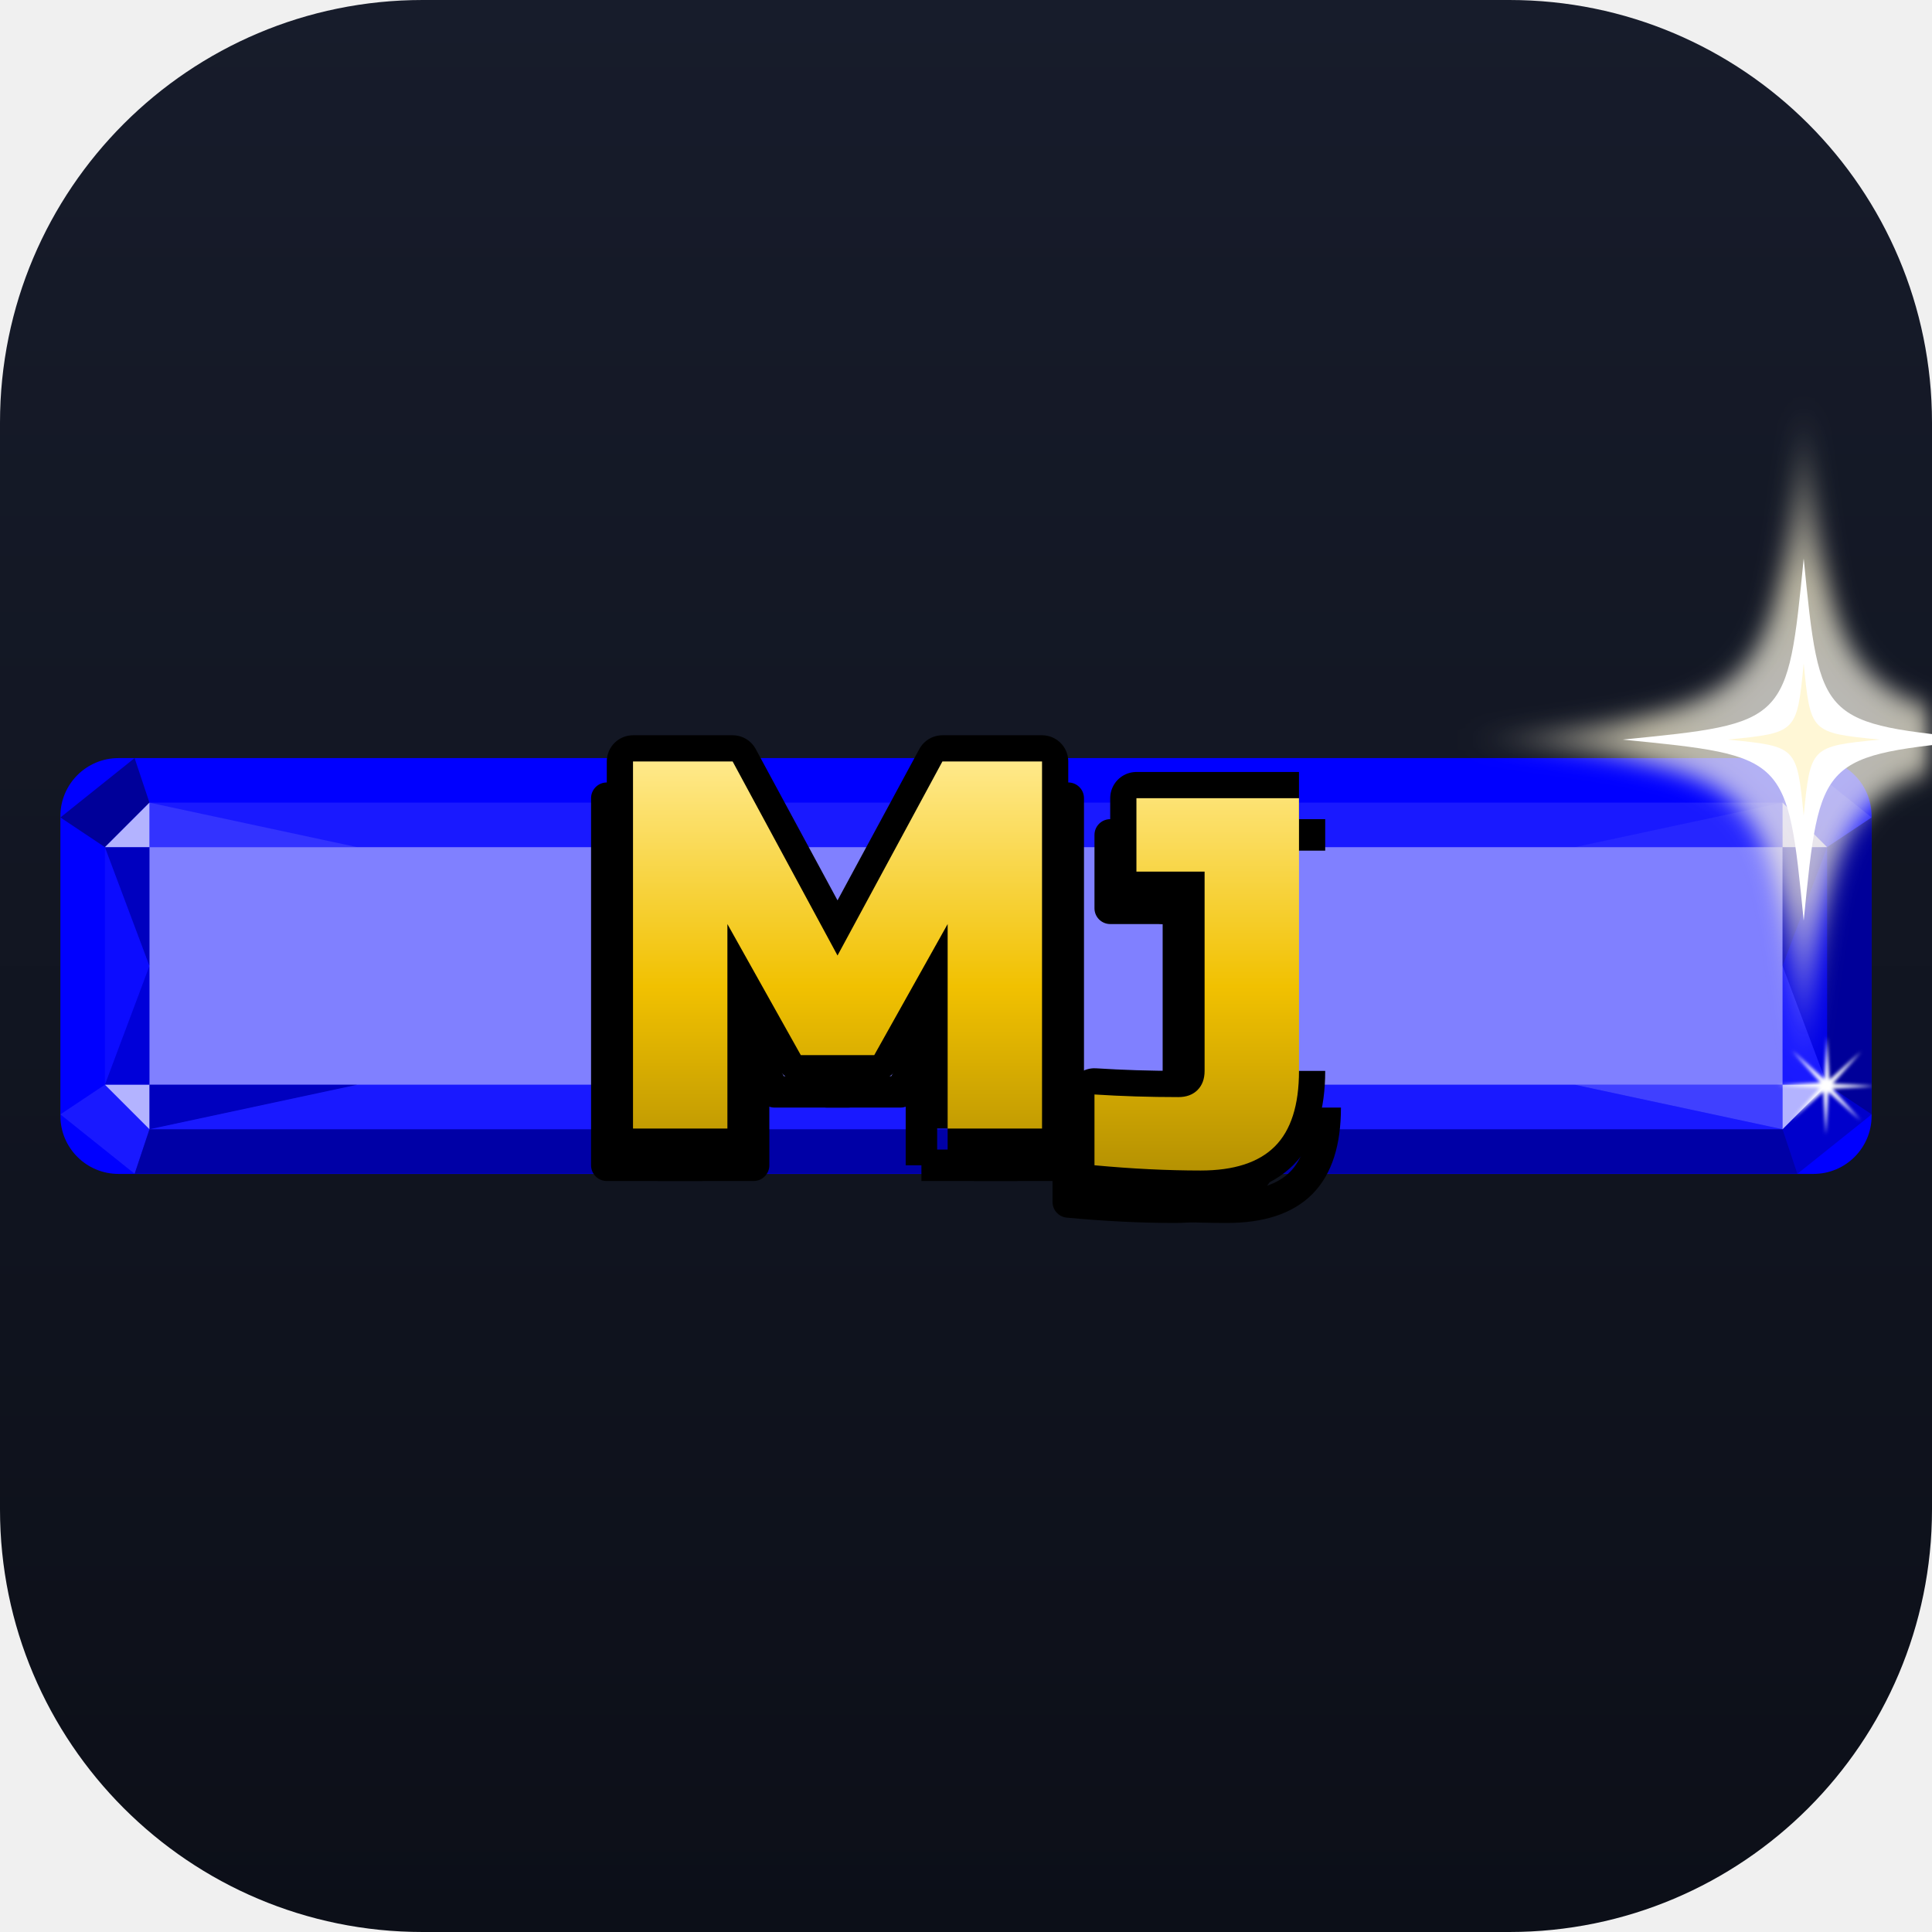
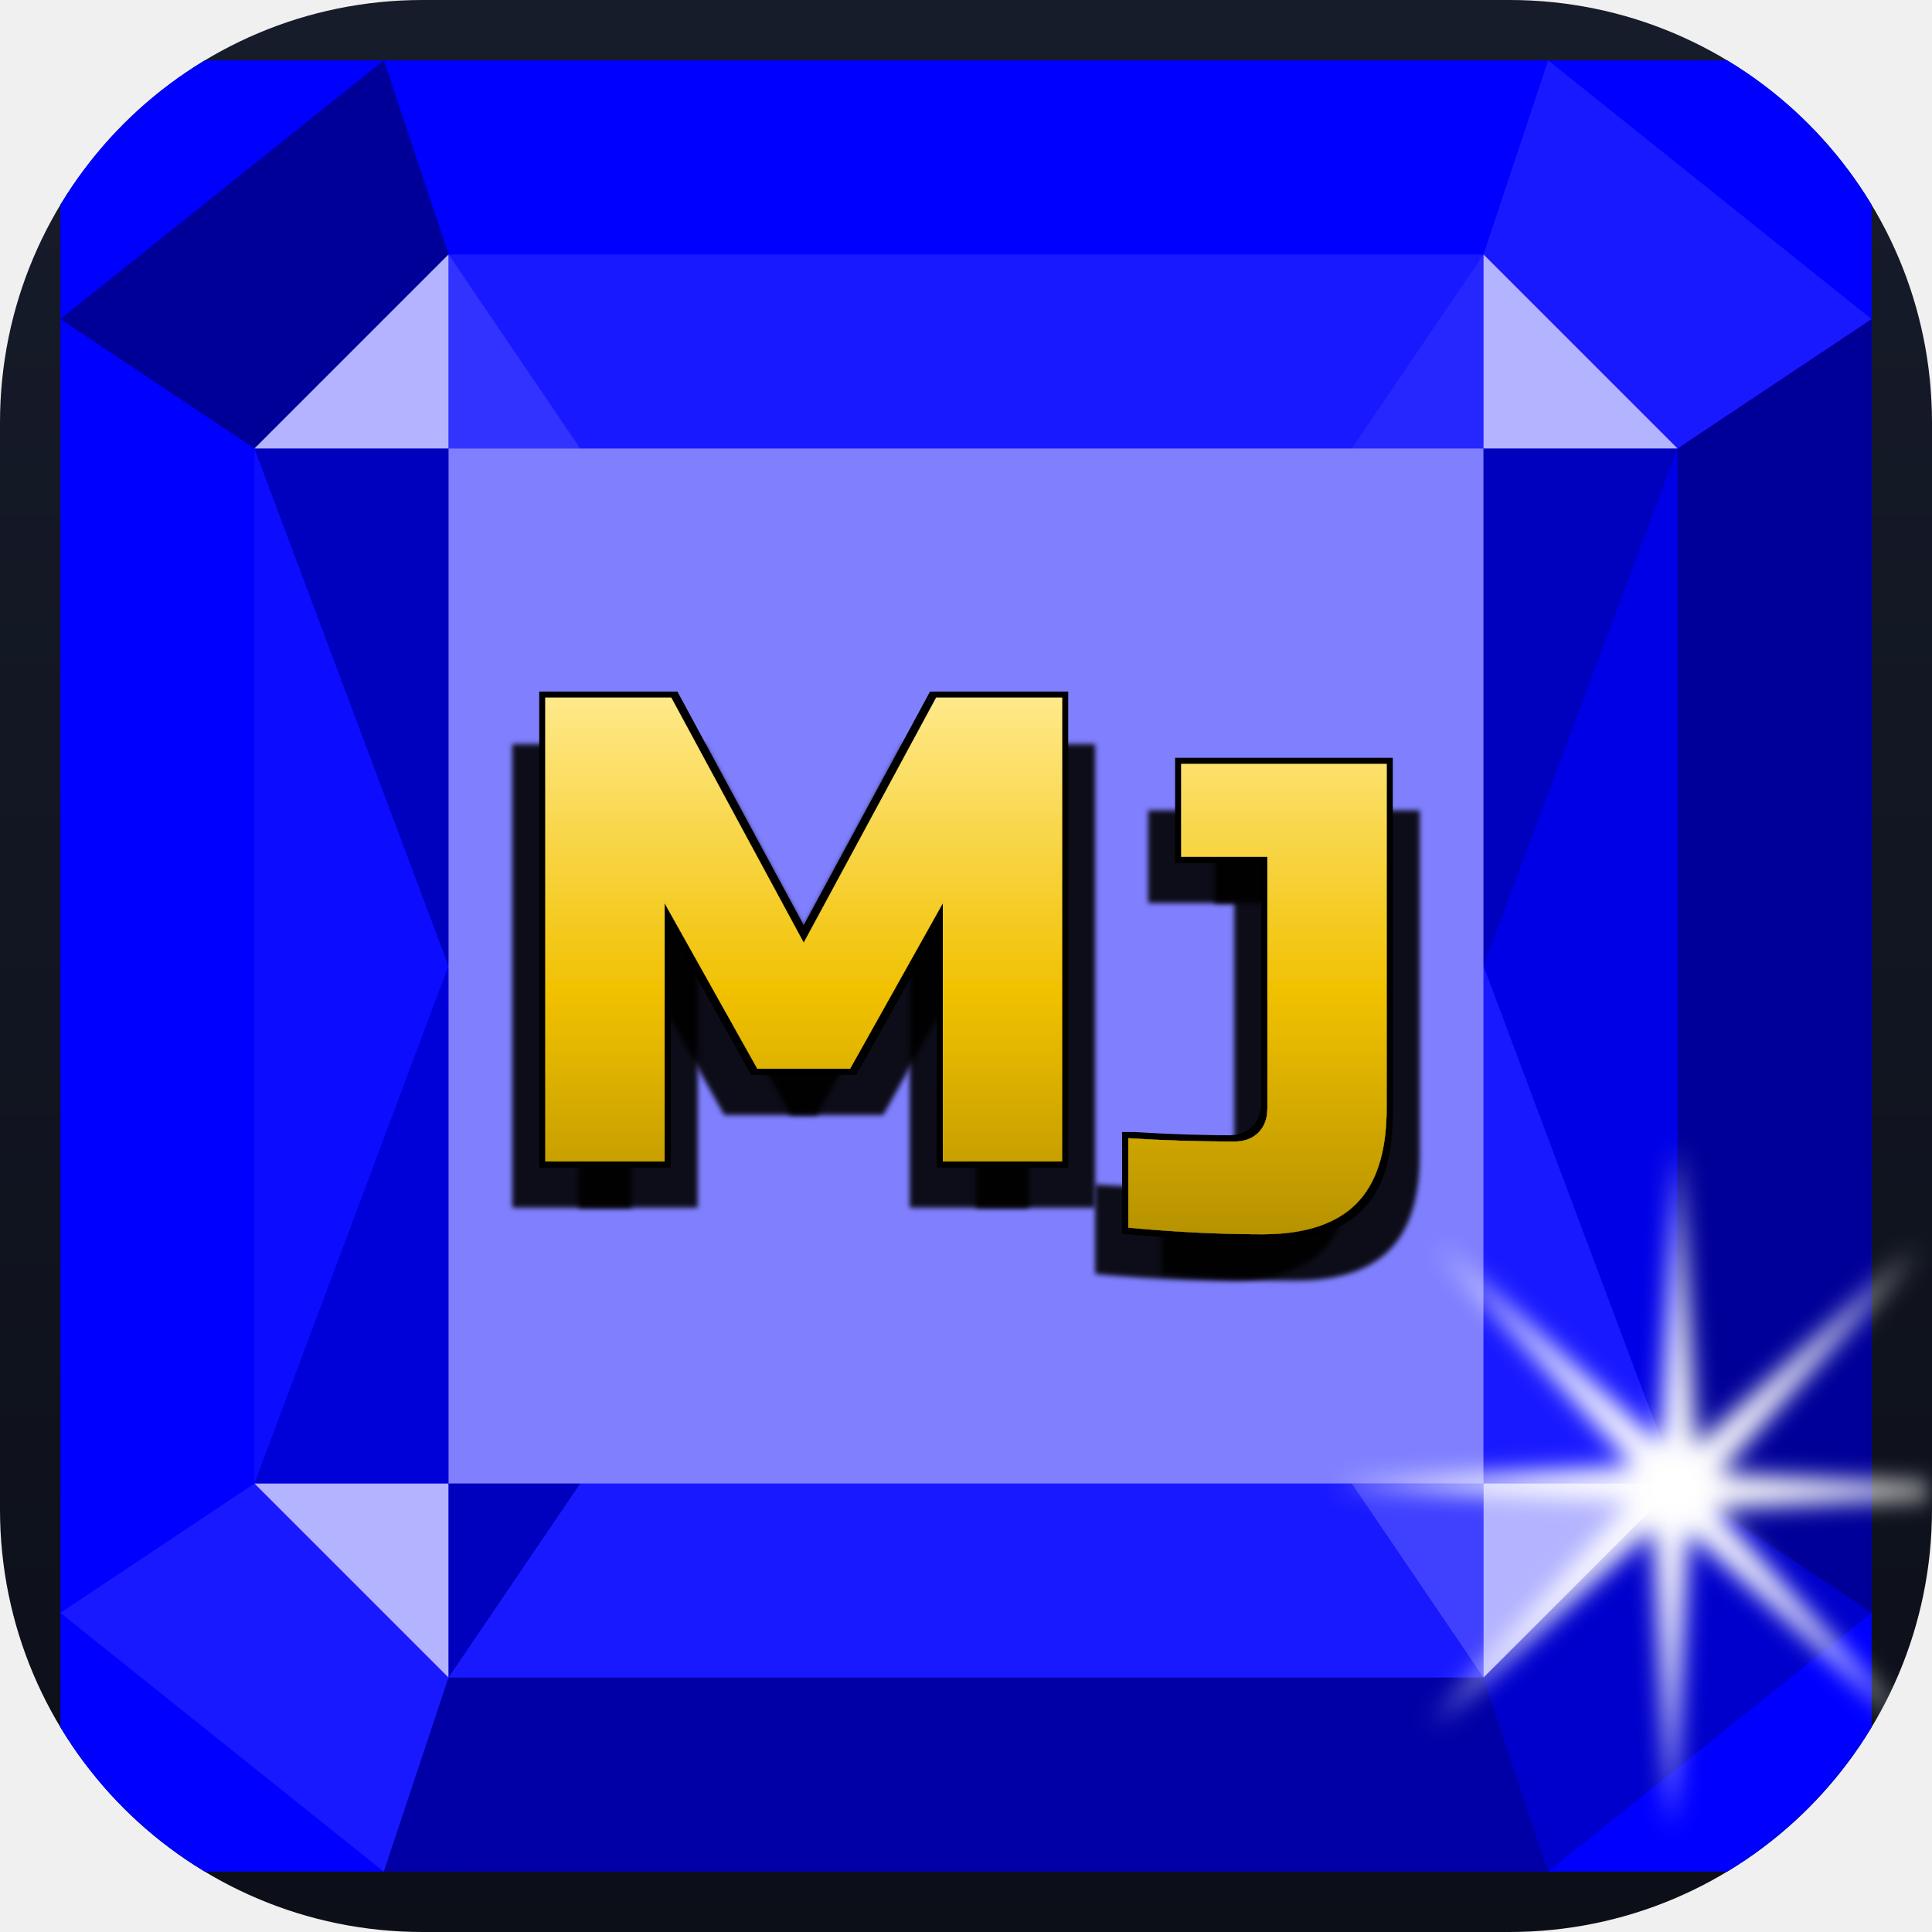
<svg xmlns="http://www.w3.org/2000/svg" width="512" height="512" viewBox="0 0 512 512" role="img" aria-label="Blue jewel with gold MJ monogram, J dropped">
  <defs>
    <linearGradient id="b-bg" x1="0" y1="0" x2="0" y2="1">
      <stop offset="0%" stop-color="#171c2b" />
      <stop offset="100%" stop-color="#0c0f18" />
    </linearGradient>
    <linearGradient id="b-gold" x1="0" y1="0" x2="0" y2="1">
      <stop offset="0%" stop-color="#ffe98a" />
      <stop offset="55%" stop-color="#f1c101" />
      <stop offset="100%" stop-color="#b69202" />
    </linearGradient>
-     <radialGradient id="b-sparkle" cx="0.5" cy="0.5" r="0.5">
-       <stop offset="0%" stop-color="#ffffff" />
-       <stop offset="45%" stop-color="#fff7d6" />
-       <stop offset="100%" stop-color="#fff7d6" stop-opacity="0" />
-     </radialGradient>
-     <filter id="b-sparkblur" x="-80%" y="-80%" width="260%" height="260%">
-       <feGaussianBlur stdDeviation="3" />
+     <filter id="b-rim" x="-25%" y="-25%" width="150%" height="150%">
+       <feMorphology operator="dilate" radius="8.78" in="SourceAlpha" result="d" />
+       <feFlood flood-color="#000000" result="black" />
+       <feComposite in="black" in2="d" operator="in" result="rim" />
+       <feMerge>
+         <feMergeNode in="rim" />
+         <feMergeNode in="SourceGraphic" />
+       </feMerge>
+     </filter>
+     <filter id="b-soft" x="-25%" y="-25%" width="150%" height="150%">
+       <feGaussianBlur stdDeviation="3.51" />
    </filter>
    <clipPath id="b-frame">
      <rect width="512" height="512" rx="112" />
    </clipPath>
    <linearGradient id="b-w1">
      <stop style="stop-color:#ffffff;stop-opacity:1;" offset="0" id="stop5936" />
    </linearGradient>
    <linearGradient id="b-w2">
      <stop style="stop-color:#ffffff;stop-opacity:1;" offset="0" id="stop5896" />
      <stop style="stop-color:#ffffff;stop-opacity:0.965;" offset="1" id="stop5898" />
    </linearGradient>
    <linearGradient id="b-w3">
      <stop style="stop-color:#ffffff;stop-opacity:1;" offset="0" id="stop5203" />
    </linearGradient>
    <radialGradient href="#b-w2" id="b-spark" cx="340" cy="1042.362" fx="340" fy="1042.362" r="13.846" gradientUnits="userSpaceOnUse" />
    <filter id="b-blur" color-interpolation-filters="sRGB">
      <feGaussianBlur stdDeviation="0.436" id="b-blurfe" />
    </filter>
    <radialGradient href="#b-w1" id="b-gloss" cx="212.5" cy="982.362" fx="212.5" fy="982.362" r="182.5" gradientTransform="matrix(1.506849,0,0,0.2191781,-15.20548,767.0499)" gradientUnits="userSpaceOnUse" />
  </defs>
  <rect width="512" height="512" rx="112" fill="url(#b-bg)" />
  <g clip-path="url(#b-frame)">
    <g>
-       <rect x="16.0" y="200.9" width="480.0" height="110.2" rx="15.4" fill="#0000ff" />
-       <clipPath id="b-jclip">
-         <rect x="0" y="912.362" width="610" height="140" />
+       <rect x="16" y="16" width="480" height="480" fill="#0000ff" />
+       <clipPath id="b-capL">
+         <rect x="16" y="16" width="102.857" height="480" />
      </clipPath>
-       <g transform="translate(16.0 200.9) scale(0.78689) translate(0 -912.3622)">
-         <g clip-path="url(#b-jclip)">
+       <g clip-path="url(#b-capL)">
+         <g transform="translate(16 16) scale(3.42857 3.42857) translate(0 -912.3622)">
          <path id="path5470" d="m 30,942.362 550,0 0,80 -550,0 z" style="opacity:0.5;fill:url(#b-gloss);fill-opacity:1;stroke:none" />
          <path id="path5470-1" d="m 0,932.362 25,-20 5,15 -15,15 z" style="opacity:0.4;fill:#000000;fill-opacity:1;stroke:none" />
          <path id="path5470-1-6" d="m 0,1032.362 15,-10 15,15 -5,15 z" style="opacity:0.1;fill:#ffffff;fill-opacity:1;stroke:none" />
          <path id="path5470-1-6-8" d="m 580,927.362 5,-15 25,20 -15,10 z" style="opacity:0.1;fill:#ffffff;fill-opacity:1;stroke:none" />
          <path id="path5470-1-8" d="m 580,1037.362 15,-15 15,10 -25,20 z" style="opacity:0.2;fill:#000000;fill-opacity:1;stroke:none" />
          <path id="path5470-1-8-2" d="m 30,1037.362 550,0 5,15 -560,0 z" style="opacity:0.35;fill:#000000;fill-opacity:1;stroke:none" />
          <path id="path5470-1-8-2-7" d="m 610,932.362 0,100 -15,-10 0,-80 z" style="opacity:0.4;fill:#000000;fill-opacity:1;stroke:none" />
          <path id="path5470-1-6-7" d="m 15,1022.362 15,0 0,15 z" style="opacity:0;fill:#ffffff;fill-opacity:1;stroke:none" />
          <path id="path5470-1-1" d="m 15,1022.362 15,0 0,15 z" style="opacity:0.7;fill:#ffffff;fill-opacity:1;stroke:none" />
          <path id="path5470-1-1-2" d="m 30,1037.362 0,-15 70,0 z" style="opacity:0.25;fill:#000000;fill-opacity:1;stroke:none" />
          <path id="path5470-1-1-2-6" d="m 30,1022.362 -15,0 15,-40 z" style="opacity:0.15;fill:#000000;fill-opacity:1;stroke:none" />
          <path id="path5470-1-1-2-6-0" d="m 15,942.362 15,40 0,-40 z" style="opacity:0.25;fill:#000000;fill-opacity:1;stroke:none" />
          <path id="path5470-1-1-2-6-4" d="m 30,982.362 -15,40 0,-80 z" style="opacity:0.05;fill:#ffffff;fill-opacity:1;stroke:none" />
          <path id="path5470-1-1-2-6-9" d="m 580,1022.362 15,0 -15,-40 z" style="opacity:0.1;fill:#ffffff;fill-opacity:1;stroke:none" />
          <path id="path5470-1-1-2-6-0-4" d="m 595,942.362 -15,40 0,-40 z" style="opacity:0.25;fill:#000000;fill-opacity:1;stroke:none" />
          <path id="path5470-1-1-2-6-4-6" d="m 580,982.362 15,40 0,-80 z" style="opacity:0.1;fill:#000000;fill-opacity:1;stroke:none" />
          <path id="path5470-1-1-0" d="m 15,942.362 15,0 0,-15 z" style="opacity:0.7;fill:#ffffff;fill-opacity:1;stroke:none" />
          <path id="path5470-1-1-2-3" d="m 30,927.362 0,15 70,0 z" style="opacity:0.2;fill:#ffffff;fill-opacity:1;stroke:none" />
          <path id="path5470-1-1-6" d="m 595,1022.362 -15,0 0,15 z" style="opacity:0.7;fill:#ffffff;fill-opacity:1;stroke:none" />
          <path id="path5470-1-1-2-2" d="m 580,1037.362 0,-15 -70,0 z" style="opacity:0.25;fill:#ffffff;fill-opacity:1;stroke:none" />
          <path id="path5470-1-1-6-4" d="m 595,942.362 -15,0 0,-15 z" style="opacity:0.7;fill:#ffffff;fill-opacity:1;stroke:none" />
          <path id="path5470-1-1-2-2-5" d="m 580,927.362 0,15 -70,0 z" style="opacity:0.15;fill:#ffffff;fill-opacity:1;stroke:none" />
          <path id="path5470-1-6-88" d="m 30,1037.362 70,-15 410,0 70,15 z" style="opacity:0.1;fill:#ffffff;fill-opacity:1;stroke:none" />
          <path id="path5470-1-6-88-1" d="m 30,927.362 70,15 410,0 70,-15 z" style="opacity:0.1;fill:#ffffff;fill-opacity:1;stroke:none" />
-           <path style="fill:url(#b-spark);fill-opacity:1;fill-rule:nonzero;stroke:none;filter:url(#b-blur)" id="path5836" d="m 340.118,1029.906 0.662,10.953 8.111,-7.221 -7.277,8.213 10.841,0.629 -10.953,0.662 7.221,8.111 -8.213,-7.277 -0.629,10.841 -0.662,-10.953 -8.111,7.221 7.277,-8.213 -10.841,-0.629 10.953,-0.662 -7.221,-8.111 8.213,7.277 z" transform="matrix(1.324015,0,0,1.324015,144.5979,-357.4278)" />
+         </g>
+       </g>
+       <clipPath id="b-mid">
+         <rect x="118.857" y="16" width="274.286" height="480" />
+       </clipPath>
+       <g clip-path="url(#b-mid)">
+         <g transform="translate(118.8571 16) scale(0.4987 3.42857) translate(-30 -912.3622)">
+           <path id="path5470" d="m 30,942.362 550,0 0,80 -550,0 z" style="opacity:0.5;fill:url(#b-gloss);fill-opacity:1;stroke:none" />
+           <path id="path5470-1" d="m 0,932.362 25,-20 5,15 -15,15 z" style="opacity:0.4;fill:#000000;fill-opacity:1;stroke:none" />
+           <path id="path5470-1-6" d="m 0,1032.362 15,-10 15,15 -5,15 z" style="opacity:0.1;fill:#ffffff;fill-opacity:1;stroke:none" />
+           <path id="path5470-1-6-8" d="m 580,927.362 5,-15 25,20 -15,10 z" style="opacity:0.1;fill:#ffffff;fill-opacity:1;stroke:none" />
+           <path id="path5470-1-8" d="m 580,1037.362 15,-15 15,10 -25,20 z" style="opacity:0.2;fill:#000000;fill-opacity:1;stroke:none" />
+           <path id="path5470-1-8-2" d="m 30,1037.362 550,0 5,15 -560,0 z" style="opacity:0.35;fill:#000000;fill-opacity:1;stroke:none" />
+           <path id="path5470-1-8-2-7" d="m 610,932.362 0,100 -15,-10 0,-80 z" style="opacity:0.4;fill:#000000;fill-opacity:1;stroke:none" />
+           <path id="path5470-1-6-7" d="m 15,1022.362 15,0 0,15 z" style="opacity:0;fill:#ffffff;fill-opacity:1;stroke:none" />
+           <path id="path5470-1-1" d="m 15,1022.362 15,0 0,15 z" style="opacity:0.7;fill:#ffffff;fill-opacity:1;stroke:none" />
+           <path id="path5470-1-1-2" d="m 30,1037.362 0,-15 70,0 z" style="opacity:0.25;fill:#000000;fill-opacity:1;stroke:none" />
+           <path id="path5470-1-1-2-6" d="m 30,1022.362 -15,0 15,-40 z" style="opacity:0.15;fill:#000000;fill-opacity:1;stroke:none" />
+           <path id="path5470-1-1-2-6-0" d="m 15,942.362 15,40 0,-40 z" style="opacity:0.25;fill:#000000;fill-opacity:1;stroke:none" />
+           <path id="path5470-1-1-2-6-4" d="m 30,982.362 -15,40 0,-80 z" style="opacity:0.05;fill:#ffffff;fill-opacity:1;stroke:none" />
+           <path id="path5470-1-1-2-6-9" d="m 580,1022.362 15,0 -15,-40 z" style="opacity:0.1;fill:#ffffff;fill-opacity:1;stroke:none" />
+           <path id="path5470-1-1-2-6-0-4" d="m 595,942.362 -15,40 0,-40 z" style="opacity:0.25;fill:#000000;fill-opacity:1;stroke:none" />
+           <path id="path5470-1-1-2-6-4-6" d="m 580,982.362 15,40 0,-80 z" style="opacity:0.1;fill:#000000;fill-opacity:1;stroke:none" />
+           <path id="path5470-1-1-0" d="m 15,942.362 15,0 0,-15 z" style="opacity:0.7;fill:#ffffff;fill-opacity:1;stroke:none" />
+           <path id="path5470-1-1-2-3" d="m 30,927.362 0,15 70,0 z" style="opacity:0.2;fill:#ffffff;fill-opacity:1;stroke:none" />
+           <path id="path5470-1-1-6" d="m 595,1022.362 -15,0 0,15 z" style="opacity:0.7;fill:#ffffff;fill-opacity:1;stroke:none" />
+           <path id="path5470-1-1-2-2" d="m 580,1037.362 0,-15 -70,0 z" style="opacity:0.25;fill:#ffffff;fill-opacity:1;stroke:none" />
+           <path id="path5470-1-1-6-4" d="m 595,942.362 -15,0 0,-15 z" style="opacity:0.7;fill:#ffffff;fill-opacity:1;stroke:none" />
+           <path id="path5470-1-1-2-2-5" d="m 580,927.362 0,15 -70,0 z" style="opacity:0.15;fill:#ffffff;fill-opacity:1;stroke:none" />
+           <path id="path5470-1-6-88" d="m 30,1037.362 70,-15 410,0 70,15 z" style="opacity:0.1;fill:#ffffff;fill-opacity:1;stroke:none" />
+           <path id="path5470-1-6-88-1" d="m 30,927.362 70,15 410,0 70,-15 z" style="opacity:0.1;fill:#ffffff;fill-opacity:1;stroke:none" />
+         </g>
+       </g>
+       <clipPath id="b-capR">
+         <rect x="393.143" y="16" width="102.857" height="480" />
+       </clipPath>
+       <g clip-path="url(#b-capR)">
+         <g transform="translate(393.1429 16) scale(3.42857 3.42857) translate(-580 -912.3622)">
+           <path id="path5470" d="m 30,942.362 550,0 0,80 -550,0 z" style="opacity:0.5;fill:url(#b-gloss);fill-opacity:1;stroke:none" />
+           <path id="path5470-1" d="m 0,932.362 25,-20 5,15 -15,15 z" style="opacity:0.4;fill:#000000;fill-opacity:1;stroke:none" />
+           <path id="path5470-1-6" d="m 0,1032.362 15,-10 15,15 -5,15 z" style="opacity:0.1;fill:#ffffff;fill-opacity:1;stroke:none" />
+           <path id="path5470-1-6-8" d="m 580,927.362 5,-15 25,20 -15,10 z" style="opacity:0.1;fill:#ffffff;fill-opacity:1;stroke:none" />
+           <path id="path5470-1-8" d="m 580,1037.362 15,-15 15,10 -25,20 z" style="opacity:0.2;fill:#000000;fill-opacity:1;stroke:none" />
+           <path id="path5470-1-8-2" d="m 30,1037.362 550,0 5,15 -560,0 z" style="opacity:0.35;fill:#000000;fill-opacity:1;stroke:none" />
+           <path id="path5470-1-8-2-7" d="m 610,932.362 0,100 -15,-10 0,-80 z" style="opacity:0.4;fill:#000000;fill-opacity:1;stroke:none" />
+           <path id="path5470-1-6-7" d="m 15,1022.362 15,0 0,15 z" style="opacity:0;fill:#ffffff;fill-opacity:1;stroke:none" />
+           <path id="path5470-1-1" d="m 15,1022.362 15,0 0,15 z" style="opacity:0.7;fill:#ffffff;fill-opacity:1;stroke:none" />
+           <path id="path5470-1-1-2" d="m 30,1037.362 0,-15 70,0 z" style="opacity:0.25;fill:#000000;fill-opacity:1;stroke:none" />
+           <path id="path5470-1-1-2-6" d="m 30,1022.362 -15,0 15,-40 z" style="opacity:0.15;fill:#000000;fill-opacity:1;stroke:none" />
+           <path id="path5470-1-1-2-6-0" d="m 15,942.362 15,40 0,-40 z" style="opacity:0.25;fill:#000000;fill-opacity:1;stroke:none" />
+           <path id="path5470-1-1-2-6-4" d="m 30,982.362 -15,40 0,-80 z" style="opacity:0.05;fill:#ffffff;fill-opacity:1;stroke:none" />
+           <path id="path5470-1-1-2-6-9" d="m 580,1022.362 15,0 -15,-40 z" style="opacity:0.1;fill:#ffffff;fill-opacity:1;stroke:none" />
+           <path id="path5470-1-1-2-6-0-4" d="m 595,942.362 -15,40 0,-40 z" style="opacity:0.25;fill:#000000;fill-opacity:1;stroke:none" />
+           <path id="path5470-1-1-2-6-4-6" d="m 580,982.362 15,40 0,-80 z" style="opacity:0.1;fill:#000000;fill-opacity:1;stroke:none" />
+           <path id="path5470-1-1-0" d="m 15,942.362 15,0 0,-15 z" style="opacity:0.7;fill:#ffffff;fill-opacity:1;stroke:none" />
+           <path id="path5470-1-1-2-3" d="m 30,927.362 0,15 70,0 z" style="opacity:0.2;fill:#ffffff;fill-opacity:1;stroke:none" />
+           <path id="path5470-1-1-6" d="m 595,1022.362 -15,0 0,15 z" style="opacity:0.7;fill:#ffffff;fill-opacity:1;stroke:none" />
+           <path id="path5470-1-1-2-2" d="m 580,1037.362 0,-15 -70,0 z" style="opacity:0.25;fill:#ffffff;fill-opacity:1;stroke:none" />
+           <path id="path5470-1-1-6-4" d="m 595,942.362 -15,0 0,-15 z" style="opacity:0.7;fill:#ffffff;fill-opacity:1;stroke:none" />
+           <path id="path5470-1-1-2-2-5" d="m 580,927.362 0,15 -70,0 z" style="opacity:0.15;fill:#ffffff;fill-opacity:1;stroke:none" />
+           <path id="path5470-1-6-88" d="m 30,1037.362 70,-15 410,0 70,15 z" style="opacity:0.1;fill:#ffffff;fill-opacity:1;stroke:none" />
+           <path id="path5470-1-6-88-1" d="m 30,927.362 70,15 410,0 70,-15 z" style="opacity:0.1;fill:#ffffff;fill-opacity:1;stroke:none" />
        </g>
      </g>
    </g>
-     <path d="M660 0L660-390L520-140L380-140L240-390L240 0L60 0L60-700L250-700L450-330L650-700L840-700L840 0L660 0M1330-110Q1330-12 1284 34Q1238 80 1142.50 80Q1047 80 940 70L940-65Q1018-60 1100-60Q1123-60 1136.50-73.50Q1150-87 1150-110L1150-490L1020-490L1020-630L1330-630" transform="translate(256 256) scale(0.13897) translate(-695 310) translate(50.0 70.0)" fill="none" stroke="#000000" stroke-width="60.0" stroke-linejoin="round" />
-     <path d="M660 0L660-390L520-140L380-140L240-390L240 0L60 0L60-700L250-700L450-330L650-700L840-700L840 0L660 0M1330-110Q1330-12 1284 34Q1238 80 1142.50 80Q1047 80 940 70L940-65Q1018-60 1100-60Q1123-60 1136.50-73.50Q1150-87 1150-110L1150-490L1020-490L1020-630L1330-630" transform="translate(256 256) scale(0.13897) translate(-695 310) translate(-50.0 70.0)" fill="none" stroke="#000000" stroke-width="60.0" stroke-linejoin="round" />
-     <path d="M660 0L660-390L520-140L380-140L240-390L240 0L60 0L60-700L250-700L450-330L650-700L840-700L840 0L660 0M1330-110Q1330-12 1284 34Q1238 80 1142.50 80Q1047 80 940 70L940-65Q1018-60 1100-60Q1123-60 1136.50-73.50Q1150-87 1150-110L1150-490L1020-490L1020-630L1330-630" transform="translate(256 256) scale(0.13897) translate(-695 310)" fill="none" stroke="#000000" stroke-width="100.0" stroke-linejoin="round" />
-     <path d="M660 0L660-390L520-140L380-140L240-390L240 0L60 0L60-700L250-700L450-330L650-700L840-700L840 0L660 0M1330-110Q1330-12 1284 34Q1238 80 1142.50 80Q1047 80 940 70L940-65Q1018-60 1100-60Q1123-60 1136.50-73.50Q1150-87 1150-110L1150-490L1020-490L1020-630L1330-630" transform="translate(256 256) scale(0.13897) translate(-695 310)" fill="url(#b-gold)" />
-     <g transform="translate(478 196)" opacity="1">
-       <path d="M 0 -91.2 C 8.208 -8.208 8.208 -8.208 91.2 0 C 8.208 8.208 8.208 8.208 0 91.2 C -8.208 8.208 -8.208 8.208 -91.2 0 C -8.208 -8.208 -8.208 -8.208 0 -91.2 Z" fill="url(#b-sparkle)" filter="url(#b-sparkblur)" opacity="0.7" />
-       <path d="M 0 -48 C 4.32 -4.32 4.32 -4.32 48 0 C 4.32 4.32 4.32 4.32 0 48 C -4.32 4.32 -4.32 4.32 -48 0 C -4.32 -4.32 -4.32 -4.32 0 -48 Z" fill="#ffffff" />
-       <path d="M 0 -20.16 C 1.814 -1.814 1.814 -1.814 20.16 0 C 1.814 1.814 1.814 1.814 0 20.16 C -1.814 1.814 -1.814 1.814 -20.16 0 C -1.814 -1.814 -1.814 -1.814 0 -20.16 Z" fill="#fff7d6" />
+     <path d="M660 0L660-390L520-140L380-140L240-390L240 0L60 0L60-700L250-700L450-330L650-700L840-700L840 0L660 0M1330-80Q1330 18 1284 64Q1238 110 1142.50 110Q1047 110 940 100L940-35Q1018-30 1100-30Q1123-30 1136.50-43.50Q1150-57 1150-80L1150-460L1020-460L1020-600L1330-600" transform="translate(256 256) scale(0.17554) translate(-695 295) translate(50.0 70.0)" fill="#000000" filter="url(#b-soft)" opacity="0.9" />
+     <path d="M660 0L660-390L520-140L380-140L240-390L240 0L60 0L60-700L250-700L450-330L650-700L840-700L840 0L660 0M1330-80Q1330 18 1284 64Q1238 110 1142.50 110Q1047 110 940 100L940-35Q1018-30 1100-30Q1123-30 1136.50-43.50Q1150-57 1150-80L1150-460L1020-460L1020-600L1330-600" transform="translate(256 256) scale(0.17554) translate(-695 295) translate(-50.0 70.0)" fill="#000000" filter="url(#b-soft)" opacity="0.9" />
+     <path d="M660 0L660-390L520-140L380-140L240-390L240 0L60 0L60-700L250-700L450-330L650-700L840-700L840 0L660 0M1330-80Q1330 18 1284 64Q1238 110 1142.50 110Q1047 110 940 100L940-35Q1018-30 1100-30Q1123-30 1136.50-43.50Q1150-57 1150-80L1150-460L1020-460L1020-600L1330-600" transform="translate(256 256) scale(0.17554) translate(-695 295)" fill="url(#b-gold)" filter="url(#b-rim)" />
+     <g transform="translate(393.14 16) scale(3.42857) translate(-580 -912.3622)">
+       <path d="m 340.118,1029.906 0.662,10.953 8.111,-7.221 -7.277,8.213 10.841,0.629 -10.953,0.662 7.221,8.111 -8.213,-7.277 -0.629,10.841 -0.662,-10.953 -8.111,7.221 7.277,-8.213 -10.841,-0.629 10.953,-0.662 -7.221,-8.111 8.213,7.277 z" transform="translate(594.76 1022.68) scale(1.6) translate(-594.76 -1022.68) matrix(1.324015,0,0,1.324015,144.5979,-357.4278)" fill="url(#b-spark)" filter="url(#b-blur)" />
    </g>
  </g>
</svg>
